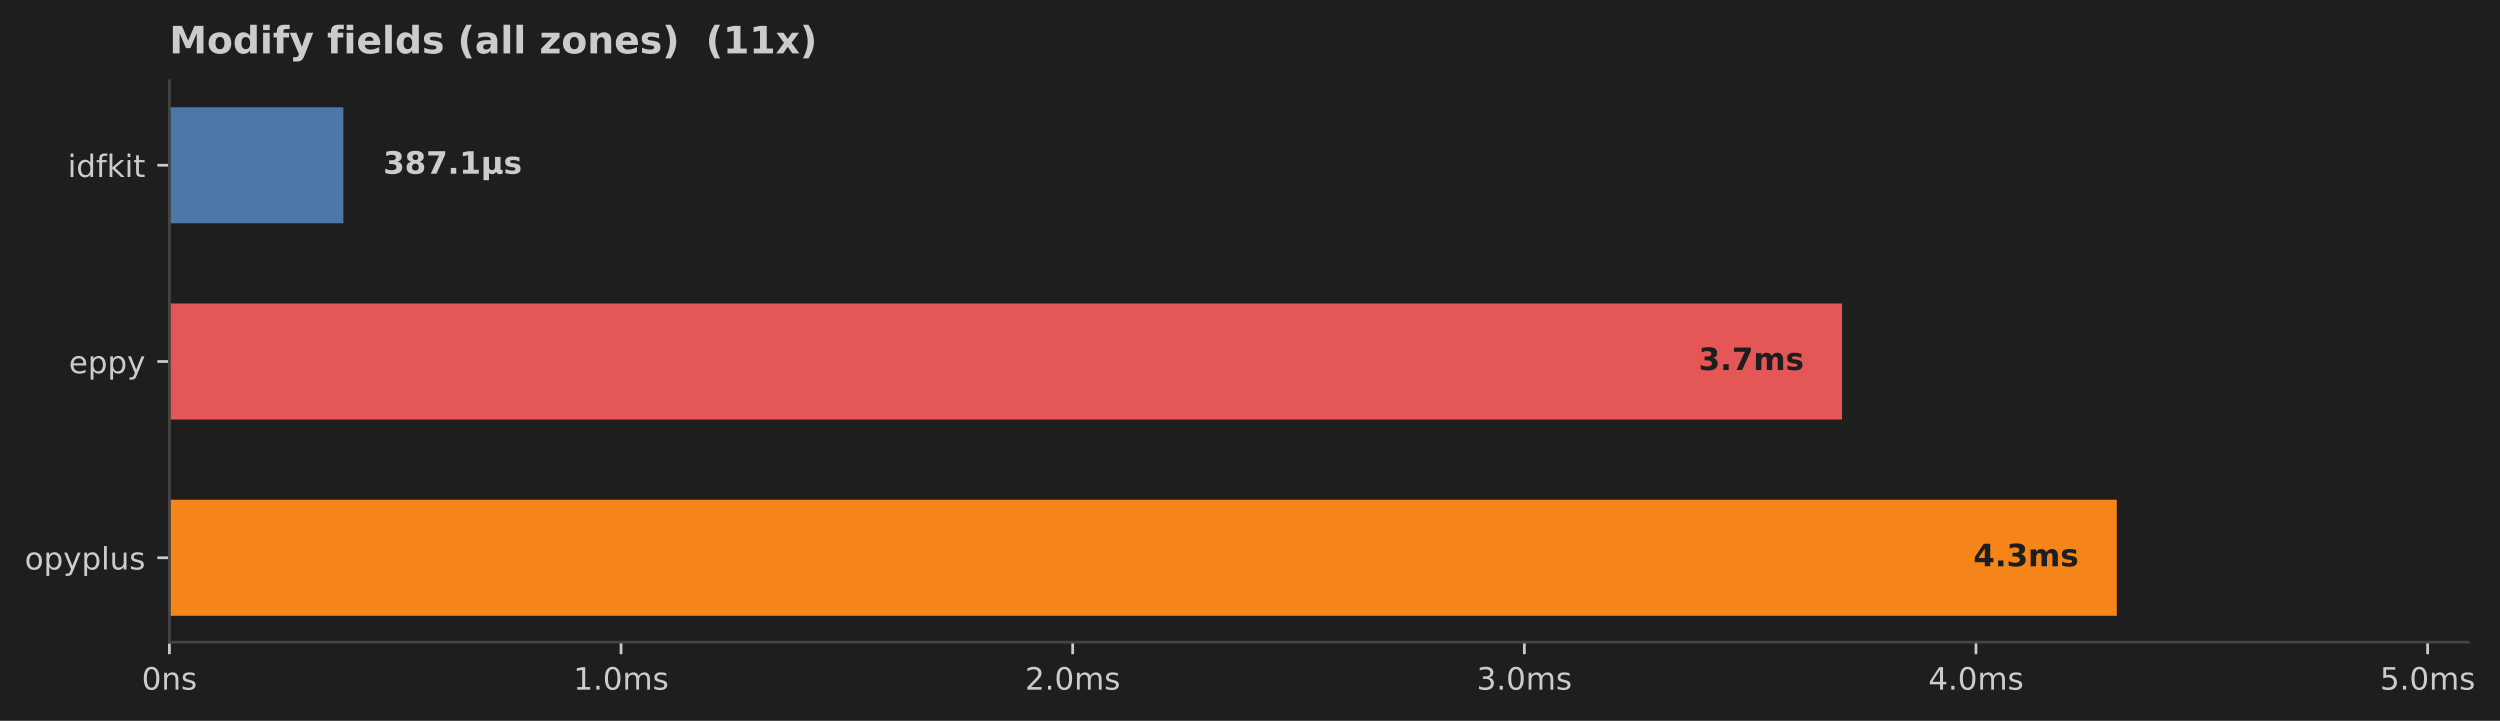
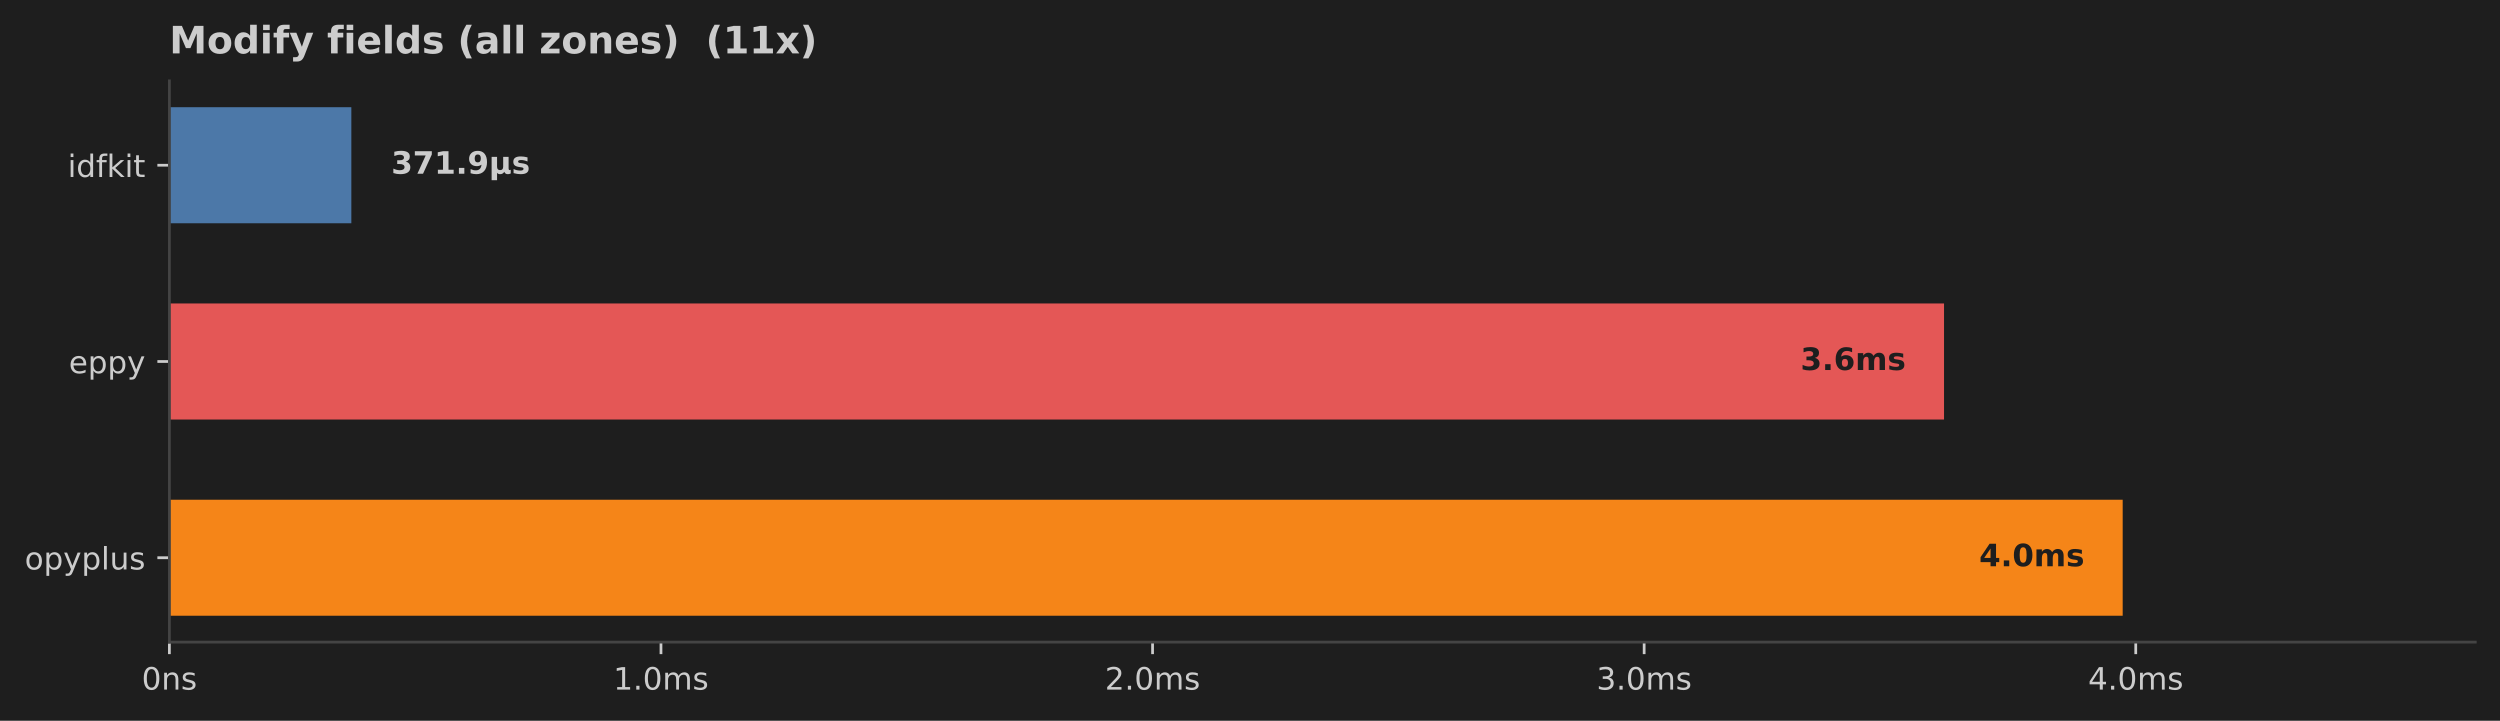
- <svg xmlns="http://www.w3.org/2000/svg" xmlns:xlink="http://www.w3.org/1999/xlink" width="728.365pt" height="210pt" viewBox="0 0 728.365 210" version="1.1">
+ <svg xmlns="http://www.w3.org/2000/svg" xmlns:xlink="http://www.w3.org/1999/xlink" width="728.4pt" height="210pt" viewBox="0 0 728.4 210" version="1.1">
  <defs>
    <style type="text/css">*{stroke-linejoin: round; stroke-linecap: butt}</style>
  </defs>
  <g id="figure_1">
    <g id="patch_1">
-       <path d="M 0 210 L 728.365 210 L 728.365 -0 L 0 -0 z " style="fill: #1e1e1e" />
+       <path d="M 0 210 L 728.4 210 L 728.4 -0 L 0 -0 z " style="fill: #1e1e1e" />
    </g>
    <g id="axes_1">
      <g id="patch_2">
-         <path d="M 49.353 187.089 L 719.135 187.089 L 719.135 23.558 L 49.353 23.558 z " style="fill: #1e1e1e" />
+         <path d="M 49.353 187.089 L 721.2 187.089 L 721.2 23.558 L 49.353 23.558 z " style="fill: #1e1e1e" />
      </g>
      <g id="patch_3">
-         <path d="M 49.353 30.992 L 100.288 30.992 L 100.288 65.299 L 49.353 65.299 z " clip-path="url(#p8f63fd88d7)" style="fill: #4c78a8; stroke: #1e1e1e; stroke-width: 0.5; stroke-linejoin: miter" />
+         <path d="M 49.353 30.992 L 102.617 30.992 L 102.617 65.299 L 49.353 65.299 z " clip-path="url(#pacf30b3121)" style="fill: #4c78a8; stroke: #1e1e1e; stroke-width: 0.5; stroke-linejoin: miter" />
      </g>
      <g id="patch_4">
-         <path d="M 49.353 88.17 L 536.927 88.17 L 536.927 122.477 L 49.353 122.477 z " clip-path="url(#p8f63fd88d7)" style="fill: #e45756; stroke: #1e1e1e; stroke-width: 0.5; stroke-linejoin: miter" />
+         <path d="M 49.353 88.17 L 566.664 88.17 L 566.664 122.477 L 49.353 122.477 z " clip-path="url(#pacf30b3121)" style="fill: #e45756; stroke: #1e1e1e; stroke-width: 0.5; stroke-linejoin: miter" />
      </g>
      <g id="patch_5">
-         <path d="M 49.353 145.349 L 616.965 145.349 L 616.965 179.656 L 49.353 179.656 z " clip-path="url(#p8f63fd88d7)" style="fill: #f58518; stroke: #1e1e1e; stroke-width: 0.5; stroke-linejoin: miter" />
+         <path d="M 49.353 145.349 L 618.715 145.349 L 618.715 179.656 L 49.353 179.656 z " clip-path="url(#pacf30b3121)" style="fill: #f58518; stroke: #1e1e1e; stroke-width: 0.5; stroke-linejoin: miter" />
      </g>
      <g id="matplotlib.axis_1">
        <g id="xtick_1">
          <g id="line2d_1">
            <defs>
-               <path id="mb6bcd107f6" d="M 0 0 L 0 3.5 " style="stroke: #cccccc; stroke-width: 0.8" />
+               <path id="me1dd474788" d="M 0 0 L 0 3.5 " style="stroke: #cccccc; stroke-width: 0.8" />
            </defs>
            <g>
-               <use xlink:href="#mb6bcd107f6" x="49.353" y="187.089" style="fill: #cccccc; stroke: #cccccc; stroke-width: 0.8" />
+               <use xlink:href="#me1dd474788" x="49.353" y="187.089" style="fill: #cccccc; stroke: #cccccc; stroke-width: 0.8" />
            </g>
          </g>
          <g id="text_1">
            <g style="fill: #cccccc" transform="translate(41.29422 200.9278) scale(0.09 -0.09)">
              <defs>
                <path id="DejaVuSans-30" d="M 2034 4250 Q 1547 4250 1301 3770 Q 1056 3291 1056 2328 Q 1056 1369 1301 889 Q 1547 409 2034 409 Q 2525 409 2770 889 Q 3016 1369 3016 2328 Q 3016 3291 2770 3770 Q 2525 4250 2034 4250 z M 2034 4750 Q 2819 4750 3233 4129 Q 3647 3509 3647 2328 Q 3647 1150 3233 529 Q 2819 -91 2034 -91 Q 1250 -91 836 529 Q 422 1150 422 2328 Q 422 3509 836 4129 Q 1250 4750 2034 4750 z " transform="scale(0.015625)" />
                <path id="DejaVuSans-6e" d="M 3513 2113 L 3513 0 L 2938 0 L 2938 2094 Q 2938 2591 2744 2837 Q 2550 3084 2163 3084 Q 1697 3084 1428 2787 Q 1159 2491 1159 1978 L 1159 0 L 581 0 L 581 3500 L 1159 3500 L 1159 2956 Q 1366 3272 1645 3428 Q 1925 3584 2291 3584 Q 2894 3584 3203 3211 Q 3513 2838 3513 2113 z " transform="scale(0.015625)" />
                <path id="DejaVuSans-73" d="M 2834 3397 L 2834 2853 Q 2591 2978 2328 3040 Q 2066 3103 1784 3103 Q 1356 3103 1142 2972 Q 928 2841 928 2578 Q 928 2378 1081 2264 Q 1234 2150 1697 2047 L 1894 2003 Q 2506 1872 2764 1633 Q 3022 1394 3022 966 Q 3022 478 2636 193 Q 2250 -91 1575 -91 Q 1294 -91 989 -36 Q 684 19 347 128 L 347 722 Q 666 556 975 473 Q 1284 391 1588 391 Q 1994 391 2212 530 Q 2431 669 2431 922 Q 2431 1156 2273 1281 Q 2116 1406 1581 1522 L 1381 1569 Q 847 1681 609 1914 Q 372 2147 372 2553 Q 372 3047 722 3315 Q 1072 3584 1716 3584 Q 2034 3584 2315 3537 Q 2597 3491 2834 3397 z " transform="scale(0.015625)" />
              </defs>
              <use xlink:href="#DejaVuSans-30" />
              <use xlink:href="#DejaVuSans-6e" transform="translate(63.62305 0)" />
              <use xlink:href="#DejaVuSans-73" transform="translate(127.002 0)" />
            </g>
          </g>
        </g>
        <g id="xtick_2">
          <g id="line2d_2">
            <g>
-               <use xlink:href="#mb6bcd107f6" x="180.939" y="187.089" style="fill: #cccccc; stroke: #cccccc; stroke-width: 0.8" />
+               <use xlink:href="#me1dd474788" x="192.583" y="187.089" style="fill: #cccccc; stroke: #cccccc; stroke-width: 0.8" />
            </g>
          </g>
          <g id="text_2">
-             <g style="fill: #cccccc" transform="translate(167.0551 200.9278) scale(0.09 -0.09)">
+             <g style="fill: #cccccc" transform="translate(178.6988 200.9278) scale(0.09 -0.09)">
              <defs>
                <path id="DejaVuSans-31" d="M 794 531 L 1825 531 L 1825 4091 L 703 3866 L 703 4441 L 1819 4666 L 2450 4666 L 2450 531 L 3481 531 L 3481 0 L 794 0 L 794 531 z " transform="scale(0.015625)" />
                <path id="DejaVuSans-2e" d="M 684 794 L 1344 794 L 1344 0 L 684 0 L 684 794 z " transform="scale(0.015625)" />
                <path id="DejaVuSans-6d" d="M 3328 2828 Q 3544 3216 3844 3400 Q 4144 3584 4550 3584 Q 5097 3584 5394 3201 Q 5691 2819 5691 2113 L 5691 0 L 5113 0 L 5113 2094 Q 5113 2597 4934 2840 Q 4756 3084 4391 3084 Q 3944 3084 3684 2787 Q 3425 2491 3425 1978 L 3425 0 L 2847 0 L 2847 2094 Q 2847 2600 2669 2842 Q 2491 3084 2119 3084 Q 1678 3084 1418 2786 Q 1159 2488 1159 1978 L 1159 0 L 581 0 L 581 3500 L 1159 3500 L 1159 2956 Q 1356 3278 1631 3431 Q 1906 3584 2284 3584 Q 2666 3584 2933 3390 Q 3200 3197 3328 2828 z " transform="scale(0.015625)" />
              </defs>
              <use xlink:href="#DejaVuSans-31" />
              <use xlink:href="#DejaVuSans-2e" transform="translate(63.62305 0)" />
              <use xlink:href="#DejaVuSans-30" transform="translate(95.41016 0)" />
              <use xlink:href="#DejaVuSans-6d" transform="translate(159.0332 0)" />
              <use xlink:href="#DejaVuSans-73" transform="translate(256.4453 0)" />
            </g>
          </g>
        </g>
        <g id="xtick_3">
          <g id="line2d_3">
            <g>
-               <use xlink:href="#mb6bcd107f6" x="312.525" y="187.089" style="fill: #cccccc; stroke: #cccccc; stroke-width: 0.8" />
+               <use xlink:href="#me1dd474788" x="335.812" y="187.089" style="fill: #cccccc; stroke: #cccccc; stroke-width: 0.8" />
            </g>
          </g>
          <g id="text_3">
-             <g style="fill: #cccccc" transform="translate(298.6406 200.9278) scale(0.09 -0.09)">
+             <g style="fill: #cccccc" transform="translate(321.9281 200.9278) scale(0.09 -0.09)">
              <defs>
                <path id="DejaVuSans-32" d="M 1228 531 L 3431 531 L 3431 0 L 469 0 L 469 531 Q 828 903 1448 1529 Q 2069 2156 2228 2338 Q 2531 2678 2651 2914 Q 2772 3150 2772 3378 Q 2772 3750 2511 3984 Q 2250 4219 1831 4219 Q 1534 4219 1204 4116 Q 875 4013 500 3803 L 500 4441 Q 881 4594 1212 4672 Q 1544 4750 1819 4750 Q 2544 4750 2975 4387 Q 3406 4025 3406 3419 Q 3406 3131 3298 2873 Q 3191 2616 2906 2266 Q 2828 2175 2409 1742 Q 1991 1309 1228 531 z " transform="scale(0.015625)" />
              </defs>
              <use xlink:href="#DejaVuSans-32" />
              <use xlink:href="#DejaVuSans-2e" transform="translate(63.62305 0)" />
              <use xlink:href="#DejaVuSans-30" transform="translate(95.41016 0)" />
              <use xlink:href="#DejaVuSans-6d" transform="translate(159.0332 0)" />
              <use xlink:href="#DejaVuSans-73" transform="translate(256.4453 0)" />
            </g>
          </g>
        </g>
        <g id="xtick_4">
          <g id="line2d_4">
            <g>
-               <use xlink:href="#mb6bcd107f6" x="444.11" y="187.089" style="fill: #cccccc; stroke: #cccccc; stroke-width: 0.8" />
+               <use xlink:href="#me1dd474788" x="479.041" y="187.089" style="fill: #cccccc; stroke: #cccccc; stroke-width: 0.8" />
            </g>
          </g>
          <g id="text_4">
-             <g style="fill: #cccccc" transform="translate(430.2262 200.9278) scale(0.09 -0.09)">
+             <g style="fill: #cccccc" transform="translate(465.1574 200.9278) scale(0.09 -0.09)">
              <defs>
                <path id="DejaVuSans-33" d="M 2597 2516 Q 3050 2419 3304 2112 Q 3559 1806 3559 1356 Q 3559 666 3084 287 Q 2609 -91 1734 -91 Q 1441 -91 1130 -33 Q 819 25 488 141 L 488 750 Q 750 597 1062 519 Q 1375 441 1716 441 Q 2309 441 2620 675 Q 2931 909 2931 1356 Q 2931 1769 2642 2001 Q 2353 2234 1838 2234 L 1294 2234 L 1294 2753 L 1863 2753 Q 2328 2753 2575 2939 Q 2822 3125 2822 3475 Q 2822 3834 2567 4026 Q 2313 4219 1838 4219 Q 1578 4219 1281 4162 Q 984 4106 628 3988 L 628 4550 Q 988 4650 1302 4700 Q 1616 4750 1894 4750 Q 2613 4750 3031 4423 Q 3450 4097 3450 3541 Q 3450 3153 3228 2886 Q 3006 2619 2597 2516 z " transform="scale(0.015625)" />
              </defs>
              <use xlink:href="#DejaVuSans-33" />
              <use xlink:href="#DejaVuSans-2e" transform="translate(63.62305 0)" />
              <use xlink:href="#DejaVuSans-30" transform="translate(95.41016 0)" />
              <use xlink:href="#DejaVuSans-6d" transform="translate(159.0332 0)" />
              <use xlink:href="#DejaVuSans-73" transform="translate(256.4453 0)" />
            </g>
          </g>
        </g>
        <g id="xtick_5">
          <g id="line2d_5">
            <g>
-               <use xlink:href="#mb6bcd107f6" x="575.696" y="187.089" style="fill: #cccccc; stroke: #cccccc; stroke-width: 0.8" />
+               <use xlink:href="#me1dd474788" x="622.271" y="187.089" style="fill: #cccccc; stroke: #cccccc; stroke-width: 0.8" />
            </g>
          </g>
          <g id="text_5">
-             <g style="fill: #cccccc" transform="translate(561.8117 200.9278) scale(0.09 -0.09)">
+             <g style="fill: #cccccc" transform="translate(608.3867 200.9278) scale(0.09 -0.09)">
              <defs>
                <path id="DejaVuSans-34" d="M 2419 4116 L 825 1625 L 2419 1625 L 2419 4116 z M 2253 4666 L 3047 4666 L 3047 1625 L 3713 1625 L 3713 1100 L 3047 1100 L 3047 0 L 2419 0 L 2419 1100 L 313 1100 L 313 1709 L 2253 4666 z " transform="scale(0.015625)" />
              </defs>
              <use xlink:href="#DejaVuSans-34" />
              <use xlink:href="#DejaVuSans-2e" transform="translate(63.62305 0)" />
              <use xlink:href="#DejaVuSans-30" transform="translate(95.41016 0)" />
              <use xlink:href="#DejaVuSans-6d" transform="translate(159.0332 0)" />
              <use xlink:href="#DejaVuSans-73" transform="translate(256.4453 0)" />
            </g>
          </g>
        </g>
-         <g id="xtick_6">
-           <g id="line2d_6">
-             <g>
-               <use xlink:href="#mb6bcd107f6" x="707.281" y="187.089" style="fill: #cccccc; stroke: #cccccc; stroke-width: 0.8" />
-             </g>
-           </g>
-           <g id="text_6">
-             <g style="fill: #cccccc" transform="translate(693.3973 200.9278) scale(0.09 -0.09)">
-               <defs>
-                 <path id="DejaVuSans-35" d="M 691 4666 L 3169 4666 L 3169 4134 L 1269 4134 L 1269 2991 Q 1406 3038 1543 3061 Q 1681 3084 1819 3084 Q 2600 3084 3056 2656 Q 3513 2228 3513 1497 Q 3513 744 3044 326 Q 2575 -91 1722 -91 Q 1428 -91 1123 -41 Q 819 9 494 109 L 494 744 Q 775 591 1075 516 Q 1375 441 1709 441 Q 2250 441 2565 725 Q 2881 1009 2881 1497 Q 2881 1984 2565 2268 Q 2250 2553 1709 2553 Q 1456 2553 1204 2497 Q 953 2441 691 2322 L 691 4666 z " transform="scale(0.015625)" />
-               </defs>
-               <use xlink:href="#DejaVuSans-35" />
-               <use xlink:href="#DejaVuSans-2e" transform="translate(63.62305 0)" />
-               <use xlink:href="#DejaVuSans-30" transform="translate(95.41016 0)" />
-               <use xlink:href="#DejaVuSans-6d" transform="translate(159.0332 0)" />
-               <use xlink:href="#DejaVuSans-73" transform="translate(256.4453 0)" />
-             </g>
-           </g>
-         </g>
      </g>
      <g id="matplotlib.axis_2">
        <g id="ytick_1">
-           <g id="line2d_7">
+           <g id="line2d_6">
            <defs>
-               <path id="m995ea7b584" d="M 0 0 L -3.5 0 " style="stroke: #cccccc; stroke-width: 0.8" />
+               <path id="m5989a58810" d="M 0 0 L -3.5 0 " style="stroke: #cccccc; stroke-width: 0.8" />
            </defs>
            <g>
-               <use xlink:href="#m995ea7b584" x="49.353" y="48.145" style="fill: #cccccc; stroke: #cccccc; stroke-width: 0.8" />
-             </g>
-           </g>
-           <g id="text_7">
+               <use xlink:href="#m5989a58810" x="49.353" y="48.145" style="fill: #cccccc; stroke: #cccccc; stroke-width: 0.8" />
+             </g>
+           </g>
+           <g id="text_6">
            <g style="fill: #cccccc" transform="translate(19.73109 51.5644) scale(0.09 -0.09)">
              <defs>
                <path id="DejaVuSans-69" d="M 603 3500 L 1178 3500 L 1178 0 L 603 0 L 603 3500 z M 603 4863 L 1178 4863 L 1178 4134 L 603 4134 L 603 4863 z " transform="scale(0.015625)" />
                <path id="DejaVuSans-64" d="M 2906 2969 L 2906 4863 L 3481 4863 L 3481 0 L 2906 0 L 2906 525 Q 2725 213 2448 61 Q 2172 -91 1784 -91 Q 1150 -91 751 415 Q 353 922 353 1747 Q 353 2572 751 3078 Q 1150 3584 1784 3584 Q 2172 3584 2448 3432 Q 2725 3281 2906 2969 z M 947 1747 Q 947 1113 1208 752 Q 1469 391 1925 391 Q 2381 391 2643 752 Q 2906 1113 2906 1747 Q 2906 2381 2643 2742 Q 2381 3103 1925 3103 Q 1469 3103 1208 2742 Q 947 2381 947 1747 z " transform="scale(0.015625)" />
                <path id="DejaVuSans-66" d="M 2375 4863 L 2375 4384 L 1825 4384 Q 1516 4384 1395 4259 Q 1275 4134 1275 3809 L 1275 3500 L 2222 3500 L 2222 3053 L 1275 3053 L 1275 0 L 697 0 L 697 3053 L 147 3053 L 147 3500 L 697 3500 L 697 3744 Q 697 4328 969 4595 Q 1241 4863 1831 4863 L 2375 4863 z " transform="scale(0.015625)" />
                <path id="DejaVuSans-6b" d="M 581 4863 L 1159 4863 L 1159 1991 L 2875 3500 L 3609 3500 L 1753 1863 L 3688 0 L 2938 0 L 1159 1709 L 1159 0 L 581 0 L 581 4863 z " transform="scale(0.015625)" />
                <path id="DejaVuSans-74" d="M 1172 4494 L 1172 3500 L 2356 3500 L 2356 3053 L 1172 3053 L 1172 1153 Q 1172 725 1289 603 Q 1406 481 1766 481 L 2356 481 L 2356 0 L 1766 0 Q 1100 0 847 248 Q 594 497 594 1153 L 594 3053 L 172 3053 L 172 3500 L 594 3500 L 594 4494 L 1172 4494 z " transform="scale(0.015625)" />
              </defs>
              <use xlink:href="#DejaVuSans-69" />
              <use xlink:href="#DejaVuSans-64" transform="translate(27.7832 0)" />
              <use xlink:href="#DejaVuSans-66" transform="translate(91.25977 0)" />
              <use xlink:href="#DejaVuSans-6b" transform="translate(126.4648 0)" />
              <use xlink:href="#DejaVuSans-69" transform="translate(184.375 0)" />
              <use xlink:href="#DejaVuSans-74" transform="translate(212.1582 0)" />
            </g>
          </g>
        </g>
        <g id="ytick_2">
-           <g id="line2d_8">
-             <g>
-               <use xlink:href="#m995ea7b584" x="49.353" y="105.324" style="fill: #cccccc; stroke: #cccccc; stroke-width: 0.8" />
-             </g>
-           </g>
-           <g id="text_8">
+           <g id="line2d_7">
+             <g>
+               <use xlink:href="#m5989a58810" x="49.353" y="105.324" style="fill: #cccccc; stroke: #cccccc; stroke-width: 0.8" />
+             </g>
+           </g>
+           <g id="text_7">
            <g style="fill: #cccccc" transform="translate(20.06156 108.743) scale(0.09 -0.09)">
              <defs>
                <path id="DejaVuSans-65" d="M 3597 1894 L 3597 1613 L 953 1613 Q 991 1019 1311 708 Q 1631 397 2203 397 Q 2534 397 2845 478 Q 3156 559 3463 722 L 3463 178 Q 3153 47 2828 -22 Q 2503 -91 2169 -91 Q 1331 -91 842 396 Q 353 884 353 1716 Q 353 2575 817 3079 Q 1281 3584 2069 3584 Q 2775 3584 3186 3129 Q 3597 2675 3597 1894 z M 3022 2063 Q 3016 2534 2758 2815 Q 2500 3097 2075 3097 Q 1594 3097 1305 2825 Q 1016 2553 972 2059 L 3022 2063 z " transform="scale(0.015625)" />
                <path id="DejaVuSans-70" d="M 1159 525 L 1159 -1331 L 581 -1331 L 581 3500 L 1159 3500 L 1159 2969 Q 1341 3281 1617 3432 Q 1894 3584 2278 3584 Q 2916 3584 3314 3078 Q 3713 2572 3713 1747 Q 3713 922 3314 415 Q 2916 -91 2278 -91 Q 1894 -91 1617 61 Q 1341 213 1159 525 z M 3116 1747 Q 3116 2381 2855 2742 Q 2594 3103 2138 3103 Q 1681 3103 1420 2742 Q 1159 2381 1159 1747 Q 1159 1113 1420 752 Q 1681 391 2138 391 Q 2594 391 2855 752 Q 3116 1113 3116 1747 z " transform="scale(0.015625)" />
                <path id="DejaVuSans-79" d="M 2059 -325 Q 1816 -950 1584 -1140 Q 1353 -1331 966 -1331 L 506 -1331 L 506 -850 L 844 -850 Q 1081 -850 1212 -737 Q 1344 -625 1503 -206 L 1606 56 L 191 3500 L 800 3500 L 1894 763 L 2988 3500 L 3597 3500 L 2059 -325 z " transform="scale(0.015625)" />
              </defs>
              <use xlink:href="#DejaVuSans-65" />
              <use xlink:href="#DejaVuSans-70" transform="translate(61.52344 0)" />
              <use xlink:href="#DejaVuSans-70" transform="translate(125 0)" />
              <use xlink:href="#DejaVuSans-79" transform="translate(188.4766 0)" />
            </g>
          </g>
        </g>
        <g id="ytick_3">
-           <g id="line2d_9">
-             <g>
-               <use xlink:href="#m995ea7b584" x="49.353" y="162.502" style="fill: #cccccc; stroke: #cccccc; stroke-width: 0.8" />
-             </g>
-           </g>
-           <g id="text_9">
+           <g id="line2d_8">
+             <g>
+               <use xlink:href="#m5989a58810" x="49.353" y="162.502" style="fill: #cccccc; stroke: #cccccc; stroke-width: 0.8" />
+             </g>
+           </g>
+           <g id="text_8">
            <g style="fill: #cccccc" transform="translate(7.2 165.9217) scale(0.09 -0.09)">
              <defs>
                <path id="DejaVuSans-6f" d="M 1959 3097 Q 1497 3097 1228 2736 Q 959 2375 959 1747 Q 959 1119 1226 758 Q 1494 397 1959 397 Q 2419 397 2687 759 Q 2956 1122 2956 1747 Q 2956 2369 2687 2733 Q 2419 3097 1959 3097 z M 1959 3584 Q 2709 3584 3137 3096 Q 3566 2609 3566 1747 Q 3566 888 3137 398 Q 2709 -91 1959 -91 Q 1206 -91 779 398 Q 353 888 353 1747 Q 353 2609 779 3096 Q 1206 3584 1959 3584 z " transform="scale(0.015625)" />
                <path id="DejaVuSans-6c" d="M 603 4863 L 1178 4863 L 1178 0 L 603 0 L 603 4863 z " transform="scale(0.015625)" />
                <path id="DejaVuSans-75" d="M 544 1381 L 544 3500 L 1119 3500 L 1119 1403 Q 1119 906 1312 657 Q 1506 409 1894 409 Q 2359 409 2629 706 Q 2900 1003 2900 1516 L 2900 3500 L 3475 3500 L 3475 0 L 2900 0 L 2900 538 Q 2691 219 2414 64 Q 2138 -91 1772 -91 Q 1169 -91 856 284 Q 544 659 544 1381 z M 1991 3584 L 1991 3584 z " transform="scale(0.015625)" />
              </defs>
              <use xlink:href="#DejaVuSans-6f" />
              <use xlink:href="#DejaVuSans-70" transform="translate(61.18164 0)" />
              <use xlink:href="#DejaVuSans-79" transform="translate(124.6582 0)" />
              <use xlink:href="#DejaVuSans-70" transform="translate(183.8379 0)" />
              <use xlink:href="#DejaVuSans-6c" transform="translate(247.3145 0)" />
              <use xlink:href="#DejaVuSans-75" transform="translate(275.0977 0)" />
              <use xlink:href="#DejaVuSans-73" transform="translate(338.4766 0)" />
            </g>
          </g>
        </g>
      </g>
      <g id="patch_6">
        <path d="M 49.353 187.089 L 49.353 23.558 " style="fill: none; stroke: #444444; stroke-width: 0.8; stroke-linejoin: miter; stroke-linecap: square" />
      </g>
      <g id="patch_7">
-         <path d="M 49.353 187.089 L 719.135 187.089 " style="fill: none; stroke: #444444; stroke-width: 0.8; stroke-linejoin: miter; stroke-linecap: square" />
-       </g>
-       <g id="text_10">
-         <g style="fill: #cccccc" transform="translate(111.6401 50.61869) scale(0.09 -0.09)">
+         <path d="M 49.353 187.089 L 721.2 187.089 " style="fill: none; stroke: #444444; stroke-width: 0.8; stroke-linejoin: miter; stroke-linecap: square" />
+       </g>
+       <g id="text_9">
+         <g style="fill: #cccccc" transform="translate(114.0045 50.61869) scale(0.09 -0.09)">
          <defs>
            <path id="DejaVuSans-Bold-33" d="M 2981 2516 Q 3453 2394 3698 2092 Q 3944 1791 3944 1325 Q 3944 631 3412 270 Q 2881 -91 1863 -91 Q 1503 -91 1142 -33 Q 781 25 428 141 L 428 1069 Q 766 900 1098 814 Q 1431 728 1753 728 Q 2231 728 2486 893 Q 2741 1059 2741 1369 Q 2741 1688 2480 1852 Q 2219 2016 1709 2016 L 1228 2016 L 1228 2791 L 1734 2791 Q 2188 2791 2409 2933 Q 2631 3075 2631 3366 Q 2631 3634 2415 3781 Q 2200 3928 1806 3928 Q 1516 3928 1219 3862 Q 922 3797 628 3669 L 628 4550 Q 984 4650 1334 4700 Q 1684 4750 2022 4750 Q 2931 4750 3382 4451 Q 3834 4153 3834 3553 Q 3834 3144 3618 2883 Q 3403 2622 2981 2516 z " transform="scale(0.015625)" />
-             <path id="DejaVuSans-Bold-38" d="M 2228 2088 Q 1891 2088 1709 1903 Q 1528 1719 1528 1375 Q 1528 1031 1709 848 Q 1891 666 2228 666 Q 2563 666 2741 848 Q 2919 1031 2919 1375 Q 2919 1722 2741 1905 Q 2563 2088 2228 2088 z M 1350 2484 Q 925 2613 709 2878 Q 494 3144 494 3541 Q 494 4131 934 4440 Q 1375 4750 2228 4750 Q 3075 4750 3515 4442 Q 3956 4134 3956 3541 Q 3956 3144 3739 2878 Q 3522 2613 3097 2484 Q 3572 2353 3814 2058 Q 4056 1763 4056 1313 Q 4056 619 3595 264 Q 3134 -91 2228 -91 Q 1319 -91 855 264 Q 391 619 391 1313 Q 391 1763 633 2058 Q 875 2353 1350 2484 z M 1631 3419 Q 1631 3141 1786 2991 Q 1941 2841 2228 2841 Q 2509 2841 2662 2991 Q 2816 3141 2816 3419 Q 2816 3697 2662 3845 Q 2509 3994 2228 3994 Q 1941 3994 1786 3844 Q 1631 3694 1631 3419 z " transform="scale(0.015625)" />
            <path id="DejaVuSans-Bold-37" d="M 428 4666 L 3944 4666 L 3944 3988 L 2125 0 L 953 0 L 2675 3781 L 428 3781 L 428 4666 z " transform="scale(0.015625)" />
+             <path id="DejaVuSans-Bold-31" d="M 750 831 L 1813 831 L 1813 3847 L 722 3622 L 722 4441 L 1806 4666 L 2950 4666 L 2950 831 L 4013 831 L 4013 0 L 750 0 L 750 831 z " transform="scale(0.015625)" />
            <path id="DejaVuSans-Bold-2e" d="M 653 1209 L 1778 1209 L 1778 0 L 653 0 L 653 1209 z " transform="scale(0.015625)" />
-             <path id="DejaVuSans-Bold-31" d="M 750 831 L 1813 831 L 1813 3847 L 722 3622 L 722 4441 L 1806 4666 L 2950 4666 L 2950 831 L 4013 831 L 4013 0 L 750 0 L 750 831 z " transform="scale(0.015625)" />
+             <path id="DejaVuSans-Bold-39" d="M 641 103 L 641 966 Q 928 831 1190 764 Q 1453 697 1709 697 Q 2247 697 2547 995 Q 2847 1294 2900 1881 Q 2688 1725 2447 1647 Q 2206 1569 1925 1569 Q 1209 1569 770 1986 Q 331 2403 331 3084 Q 331 3838 820 4291 Q 1309 4744 2131 4744 Q 3044 4744 3544 4128 Q 4044 3513 4044 2388 Q 4044 1231 3459 570 Q 2875 -91 1856 -91 Q 1528 -91 1228 -42 Q 928 6 641 103 z M 2125 2350 Q 2441 2350 2600 2554 Q 2759 2759 2759 3169 Q 2759 3575 2600 3781 Q 2441 3988 2125 3988 Q 1809 3988 1650 3781 Q 1491 3575 1491 3169 Q 1491 2759 1650 2554 Q 1809 2350 2125 2350 z " transform="scale(0.015625)" />
            <path id="DejaVuSans-Bold-b5" d="M 544 -1338 L 544 3500 L 1672 3500 L 1672 1466 Q 1672 1103 1828 926 Q 1984 750 2303 750 Q 2625 750 2781 926 Q 2938 1103 2938 1466 L 2938 3500 L 4063 3500 L 4063 1159 Q 4063 938 4114 850 Q 4166 763 4288 763 Q 4344 763 4395 778 Q 4447 794 4506 831 L 4506 50 Q 4341 -22 4195 -56 Q 4050 -91 3909 -91 Q 3631 -91 3454 26 Q 3278 144 3169 403 Q 3022 156 2811 32 Q 2600 -91 2322 -91 Q 2091 -91 1928 -17 Q 1766 56 1672 206 L 1672 -1338 L 544 -1338 z " transform="scale(0.015625)" />
            <path id="DejaVuSans-Bold-73" d="M 3272 3391 L 3272 2541 Q 2913 2691 2578 2766 Q 2244 2841 1947 2841 Q 1628 2841 1473 2761 Q 1319 2681 1319 2516 Q 1319 2381 1436 2309 Q 1553 2238 1856 2203 L 2053 2175 Q 2913 2066 3209 1816 Q 3506 1566 3506 1031 Q 3506 472 3093 190 Q 2681 -91 1863 -91 Q 1516 -91 1145 -36 Q 775 19 384 128 L 384 978 Q 719 816 1070 734 Q 1422 653 1784 653 Q 2113 653 2278 743 Q 2444 834 2444 1013 Q 2444 1163 2330 1236 Q 2216 1309 1875 1350 L 1678 1375 Q 931 1469 631 1722 Q 331 1975 331 2491 Q 331 3047 712 3315 Q 1094 3584 1881 3584 Q 2191 3584 2531 3537 Q 2872 3491 3272 3391 z " transform="scale(0.015625)" />
          </defs>
          <use xlink:href="#DejaVuSans-Bold-33" />
-           <use xlink:href="#DejaVuSans-Bold-38" transform="translate(69.58008 0)" />
-           <use xlink:href="#DejaVuSans-Bold-37" transform="translate(139.1602 0)" />
+           <use xlink:href="#DejaVuSans-Bold-37" transform="translate(69.58008 0)" />
+           <use xlink:href="#DejaVuSans-Bold-31" transform="translate(139.1602 0)" />
          <use xlink:href="#DejaVuSans-Bold-2e" transform="translate(208.7402 0)" />
-           <use xlink:href="#DejaVuSans-Bold-31" transform="translate(246.7285 0)" />
+           <use xlink:href="#DejaVuSans-Bold-39" transform="translate(246.7285 0)" />
          <use xlink:href="#DejaVuSans-Bold-b5" transform="translate(316.3086 0)" />
          <use xlink:href="#DejaVuSans-Bold-73" transform="translate(389.8926 0)" />
        </g>
      </g>
-       <g id="text_11">
-         <g style="fill: #1e1e1e" transform="translate(494.8978 107.8072) scale(0.09 -0.09)">
+       <g id="text_10">
+         <g style="fill: #1e1e1e" transform="translate(524.5993 107.8072) scale(0.09 -0.09)">
          <defs>
+             <path id="DejaVuSans-Bold-36" d="M 2316 2303 Q 2000 2303 1842 2098 Q 1684 1894 1684 1484 Q 1684 1075 1842 870 Q 2000 666 2316 666 Q 2634 666 2792 870 Q 2950 1075 2950 1484 Q 2950 1894 2792 2098 Q 2634 2303 2316 2303 z M 3803 4544 L 3803 3681 Q 3506 3822 3243 3889 Q 2981 3956 2731 3956 Q 2194 3956 1894 3657 Q 1594 3359 1544 2772 Q 1750 2925 1990 3001 Q 2231 3078 2516 3078 Q 3231 3078 3670 2659 Q 4109 2241 4109 1563 Q 4109 813 3618 361 Q 3128 -91 2303 -91 Q 1394 -91 895 523 Q 397 1138 397 2266 Q 397 3422 980 4083 Q 1563 4744 2578 4744 Q 2900 4744 3203 4694 Q 3506 4644 3803 4544 z " transform="scale(0.015625)" />
            <path id="DejaVuSans-Bold-6d" d="M 3781 2919 Q 3994 3244 4286 3414 Q 4578 3584 4928 3584 Q 5531 3584 5847 3212 Q 6163 2841 6163 2131 L 6163 0 L 5038 0 L 5038 1825 Q 5041 1866 5042 1909 Q 5044 1953 5044 2034 Q 5044 2406 4934 2573 Q 4825 2741 4581 2741 Q 4263 2741 4089 2478 Q 3916 2216 3909 1719 L 3909 0 L 2784 0 L 2784 1825 Q 2784 2406 2684 2573 Q 2584 2741 2328 2741 Q 2006 2741 1831 2477 Q 1656 2213 1656 1722 L 1656 0 L 531 0 L 531 3500 L 1656 3500 L 1656 2988 Q 1863 3284 2130 3434 Q 2397 3584 2719 3584 Q 3081 3584 3359 3409 Q 3638 3234 3781 2919 z " transform="scale(0.015625)" />
          </defs>
          <use xlink:href="#DejaVuSans-Bold-33" />
          <use xlink:href="#DejaVuSans-Bold-2e" transform="translate(69.58008 0)" />
-           <use xlink:href="#DejaVuSans-Bold-37" transform="translate(107.5684 0)" />
+           <use xlink:href="#DejaVuSans-Bold-36" transform="translate(107.5684 0)" />
          <use xlink:href="#DejaVuSans-Bold-6d" transform="translate(177.1484 0)" />
          <use xlink:href="#DejaVuSans-Bold-73" transform="translate(281.3477 0)" />
        </g>
      </g>
-       <g id="text_12">
-         <g style="fill: #1e1e1e" transform="translate(574.9356 164.9858) scale(0.09 -0.09)">
+       <g id="text_11">
+         <g style="fill: #1e1e1e" transform="translate(576.65 164.9858) scale(0.09 -0.09)">
          <defs>
            <path id="DejaVuSans-Bold-34" d="M 2356 3675 L 1038 1722 L 2356 1722 L 2356 3675 z M 2156 4666 L 3494 4666 L 3494 1722 L 4159 1722 L 4159 850 L 3494 850 L 3494 0 L 2356 0 L 2356 850 L 288 850 L 288 1881 L 2156 4666 z " transform="scale(0.015625)" />
+             <path id="DejaVuSans-Bold-30" d="M 2944 2338 Q 2944 3213 2780 3570 Q 2616 3928 2228 3928 Q 1841 3928 1675 3570 Q 1509 3213 1509 2338 Q 1509 1453 1675 1090 Q 1841 728 2228 728 Q 2613 728 2778 1090 Q 2944 1453 2944 2338 z M 4147 2328 Q 4147 1169 3647 539 Q 3147 -91 2228 -91 Q 1306 -91 806 539 Q 306 1169 306 2328 Q 306 3491 806 4120 Q 1306 4750 2228 4750 Q 3147 4750 3647 4120 Q 4147 3491 4147 2328 z " transform="scale(0.015625)" />
          </defs>
          <use xlink:href="#DejaVuSans-Bold-34" />
          <use xlink:href="#DejaVuSans-Bold-2e" transform="translate(69.58008 0)" />
-           <use xlink:href="#DejaVuSans-Bold-33" transform="translate(107.5684 0)" />
+           <use xlink:href="#DejaVuSans-Bold-30" transform="translate(107.5684 0)" />
          <use xlink:href="#DejaVuSans-Bold-6d" transform="translate(177.1484 0)" />
          <use xlink:href="#DejaVuSans-Bold-73" transform="translate(281.3477 0)" />
        </g>
      </g>
-       <g id="text_13">
+       <g id="text_12">
        <g style="fill: #cccccc" transform="translate(49.35344 15.55828) scale(0.11 -0.11)">
          <defs>
            <path id="DejaVuSans-Bold-4d" d="M 588 4666 L 2119 4666 L 3181 2169 L 4250 4666 L 5778 4666 L 5778 0 L 4641 0 L 4641 3413 L 3566 897 L 2803 897 L 1728 3413 L 1728 0 L 588 0 L 588 4666 z " transform="scale(0.015625)" />
            <path id="DejaVuSans-Bold-6f" d="M 2203 2784 Q 1831 2784 1636 2517 Q 1441 2250 1441 1747 Q 1441 1244 1636 976 Q 1831 709 2203 709 Q 2569 709 2762 976 Q 2956 1244 2956 1747 Q 2956 2250 2762 2517 Q 2569 2784 2203 2784 z M 2203 3584 Q 3106 3584 3614 3096 Q 4122 2609 4122 1747 Q 4122 884 3614 396 Q 3106 -91 2203 -91 Q 1297 -91 786 396 Q 275 884 275 1747 Q 275 2609 786 3096 Q 1297 3584 2203 3584 z " transform="scale(0.015625)" />
            <path id="DejaVuSans-Bold-64" d="M 2919 2988 L 2919 4863 L 4044 4863 L 4044 0 L 2919 0 L 2919 506 Q 2688 197 2409 53 Q 2131 -91 1766 -91 Q 1119 -91 703 423 Q 288 938 288 1747 Q 288 2556 703 3070 Q 1119 3584 1766 3584 Q 2128 3584 2408 3439 Q 2688 3294 2919 2988 z M 2181 722 Q 2541 722 2730 984 Q 2919 1247 2919 1747 Q 2919 2247 2730 2509 Q 2541 2772 2181 2772 Q 1825 2772 1636 2509 Q 1447 2247 1447 1747 Q 1447 1247 1636 984 Q 1825 722 2181 722 z " transform="scale(0.015625)" />
            <path id="DejaVuSans-Bold-69" d="M 538 3500 L 1656 3500 L 1656 0 L 538 0 L 538 3500 z M 538 4863 L 1656 4863 L 1656 3950 L 538 3950 L 538 4863 z " transform="scale(0.015625)" />
            <path id="DejaVuSans-Bold-66" d="M 2841 4863 L 2841 4128 L 2222 4128 Q 1984 4128 1890 4042 Q 1797 3956 1797 3744 L 1797 3500 L 2753 3500 L 2753 2700 L 1797 2700 L 1797 0 L 678 0 L 678 2700 L 122 2700 L 122 3500 L 678 3500 L 678 3744 Q 678 4316 997 4589 Q 1316 4863 1984 4863 L 2841 4863 z " transform="scale(0.015625)" />
            <path id="DejaVuSans-Bold-79" d="M 78 3500 L 1197 3500 L 2138 1125 L 2938 3500 L 4056 3500 L 2584 -331 Q 2363 -916 2067 -1148 Q 1772 -1381 1288 -1381 L 641 -1381 L 641 -647 L 991 -647 Q 1275 -647 1404 -556 Q 1534 -466 1606 -231 L 1638 -134 L 78 3500 z " transform="scale(0.015625)" />
            <path id="DejaVuSans-Bold-20" transform="scale(0.015625)" />
            <path id="DejaVuSans-Bold-65" d="M 4031 1759 L 4031 1441 L 1416 1441 Q 1456 1047 1700 850 Q 1944 653 2381 653 Q 2734 653 3104 758 Q 3475 863 3866 1075 L 3866 213 Q 3469 63 3072 -14 Q 2675 -91 2278 -91 Q 1328 -91 801 392 Q 275 875 275 1747 Q 275 2603 792 3093 Q 1309 3584 2216 3584 Q 3041 3584 3536 3087 Q 4031 2591 4031 1759 z M 2881 2131 Q 2881 2450 2695 2645 Q 2509 2841 2209 2841 Q 1884 2841 1681 2658 Q 1478 2475 1428 2131 L 2881 2131 z " transform="scale(0.015625)" />
            <path id="DejaVuSans-Bold-6c" d="M 538 4863 L 1656 4863 L 1656 0 L 538 0 L 538 4863 z " transform="scale(0.015625)" />
            <path id="DejaVuSans-Bold-28" d="M 2413 -844 L 1484 -844 Q 1006 -72 778 623 Q 550 1319 550 2003 Q 550 2688 779 3389 Q 1009 4091 1484 4856 L 2413 4856 Q 2013 4116 1813 3408 Q 1613 2700 1613 2009 Q 1613 1319 1811 609 Q 2009 -100 2413 -844 z " transform="scale(0.015625)" />
            <path id="DejaVuSans-Bold-61" d="M 2106 1575 Q 1756 1575 1579 1456 Q 1403 1338 1403 1106 Q 1403 894 1545 773 Q 1688 653 1941 653 Q 2256 653 2472 879 Q 2688 1106 2688 1447 L 2688 1575 L 2106 1575 z M 3816 1997 L 3816 0 L 2688 0 L 2688 519 Q 2463 200 2181 54 Q 1900 -91 1497 -91 Q 953 -91 614 226 Q 275 544 275 1050 Q 275 1666 698 1953 Q 1122 2241 2028 2241 L 2688 2241 L 2688 2328 Q 2688 2594 2478 2717 Q 2269 2841 1825 2841 Q 1466 2841 1156 2769 Q 847 2697 581 2553 L 581 3406 Q 941 3494 1303 3539 Q 1666 3584 2028 3584 Q 2975 3584 3395 3211 Q 3816 2838 3816 1997 z " transform="scale(0.015625)" />
            <path id="DejaVuSans-Bold-7a" d="M 366 3500 L 3419 3500 L 3419 2719 L 1575 800 L 3419 800 L 3419 0 L 288 0 L 288 781 L 2131 2700 L 366 2700 L 366 3500 z " transform="scale(0.015625)" />
            <path id="DejaVuSans-Bold-6e" d="M 4056 2131 L 4056 0 L 2931 0 L 2931 347 L 2931 1631 Q 2931 2084 2911 2256 Q 2891 2428 2841 2509 Q 2775 2619 2662 2680 Q 2550 2741 2406 2741 Q 2056 2741 1856 2470 Q 1656 2200 1656 1722 L 1656 0 L 538 0 L 538 3500 L 1656 3500 L 1656 2988 Q 1909 3294 2193 3439 Q 2478 3584 2822 3584 Q 3428 3584 3742 3212 Q 4056 2841 4056 2131 z " transform="scale(0.015625)" />
            <path id="DejaVuSans-Bold-29" d="M 513 -844 Q 913 -100 1113 609 Q 1313 1319 1313 2009 Q 1313 2700 1113 3408 Q 913 4116 513 4856 L 1441 4856 Q 1916 4091 2145 3389 Q 2375 2688 2375 2003 Q 2375 1319 2147 623 Q 1919 -72 1441 -844 L 513 -844 z " transform="scale(0.015625)" />
            <path id="DejaVuSans-Bold-78" d="M 1422 1791 L 159 3500 L 1344 3500 L 2059 2463 L 2784 3500 L 3969 3500 L 2706 1797 L 4031 0 L 2847 0 L 2059 1106 L 1281 0 L 97 0 L 1422 1791 z " transform="scale(0.015625)" />
          </defs>
          <use xlink:href="#DejaVuSans-Bold-4d" />
          <use xlink:href="#DejaVuSans-Bold-6f" transform="translate(99.51172 0)" />
          <use xlink:href="#DejaVuSans-Bold-64" transform="translate(168.2129 0)" />
          <use xlink:href="#DejaVuSans-Bold-69" transform="translate(239.7949 0)" />
          <use xlink:href="#DejaVuSans-Bold-66" transform="translate(274.0723 0)" />
          <use xlink:href="#DejaVuSans-Bold-79" transform="translate(317.5781 0)" />
          <use xlink:href="#DejaVuSans-Bold-20" transform="translate(382.7637 0)" />
          <use xlink:href="#DejaVuSans-Bold-66" transform="translate(417.5781 0)" />
          <use xlink:href="#DejaVuSans-Bold-69" transform="translate(461.084 0)" />
          <use xlink:href="#DejaVuSans-Bold-65" transform="translate(495.3613 0)" />
          <use xlink:href="#DejaVuSans-Bold-6c" transform="translate(563.1836 0)" />
          <use xlink:href="#DejaVuSans-Bold-64" transform="translate(597.4609 0)" />
          <use xlink:href="#DejaVuSans-Bold-73" transform="translate(669.043 0)" />
          <use xlink:href="#DejaVuSans-Bold-20" transform="translate(728.5645 0)" />
          <use xlink:href="#DejaVuSans-Bold-28" transform="translate(763.3789 0)" />
          <use xlink:href="#DejaVuSans-Bold-61" transform="translate(809.082 0)" />
          <use xlink:href="#DejaVuSans-Bold-6c" transform="translate(876.5625 0)" />
          <use xlink:href="#DejaVuSans-Bold-6c" transform="translate(910.8398 0)" />
          <use xlink:href="#DejaVuSans-Bold-20" transform="translate(945.1172 0)" />
          <use xlink:href="#DejaVuSans-Bold-7a" transform="translate(979.9316 0)" />
          <use xlink:href="#DejaVuSans-Bold-6f" transform="translate(1038.135 0)" />
          <use xlink:href="#DejaVuSans-Bold-6e" transform="translate(1106.836 0)" />
          <use xlink:href="#DejaVuSans-Bold-65" transform="translate(1178.027 0)" />
          <use xlink:href="#DejaVuSans-Bold-73" transform="translate(1245.85 0)" />
          <use xlink:href="#DejaVuSans-Bold-29" transform="translate(1305.371 0)" />
          <use xlink:href="#DejaVuSans-Bold-20" transform="translate(1351.074 0)" />
          <use xlink:href="#DejaVuSans-Bold-20" transform="translate(1385.889 0)" />
          <use xlink:href="#DejaVuSans-Bold-28" transform="translate(1420.703 0)" />
          <use xlink:href="#DejaVuSans-Bold-31" transform="translate(1466.406 0)" />
          <use xlink:href="#DejaVuSans-Bold-31" transform="translate(1535.986 0)" />
          <use xlink:href="#DejaVuSans-Bold-78" transform="translate(1605.566 0)" />
          <use xlink:href="#DejaVuSans-Bold-29" transform="translate(1670.068 0)" />
        </g>
      </g>
    </g>
  </g>
  <defs>
-     <clipPath id="p8f63fd88d7">
-       <rect x="49.353" y="23.558" width="669.782" height="163.531" />
+     <clipPath id="pacf30b3121">
+       <rect x="49.353" y="23.558" width="671.846" height="163.531" />
    </clipPath>
  </defs>
</svg>
